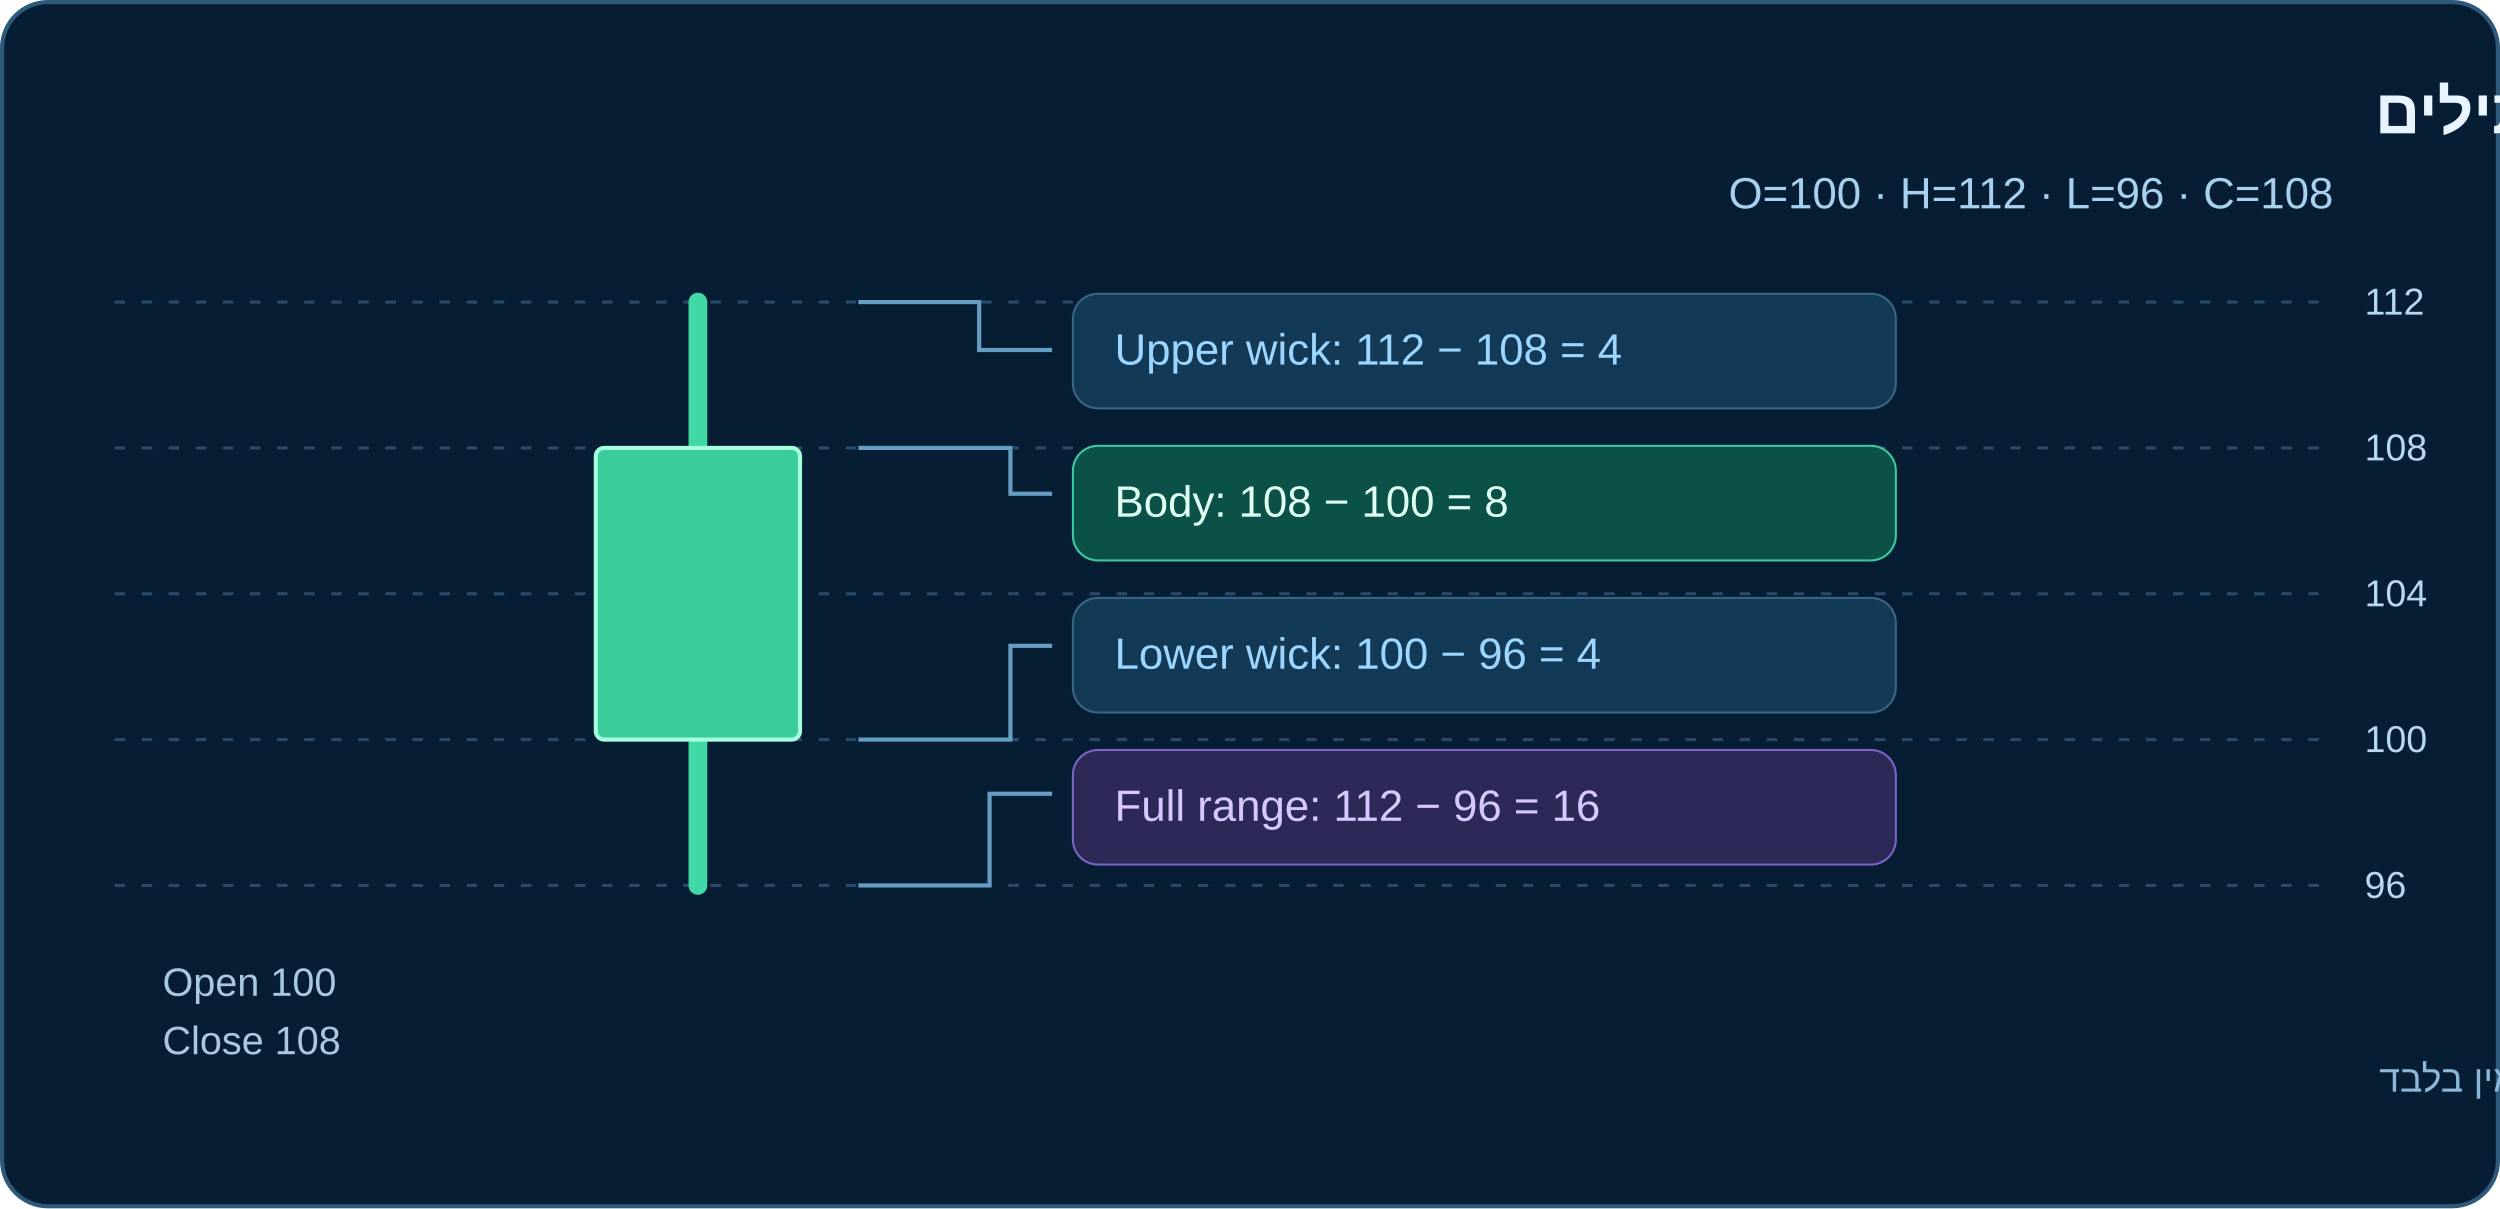
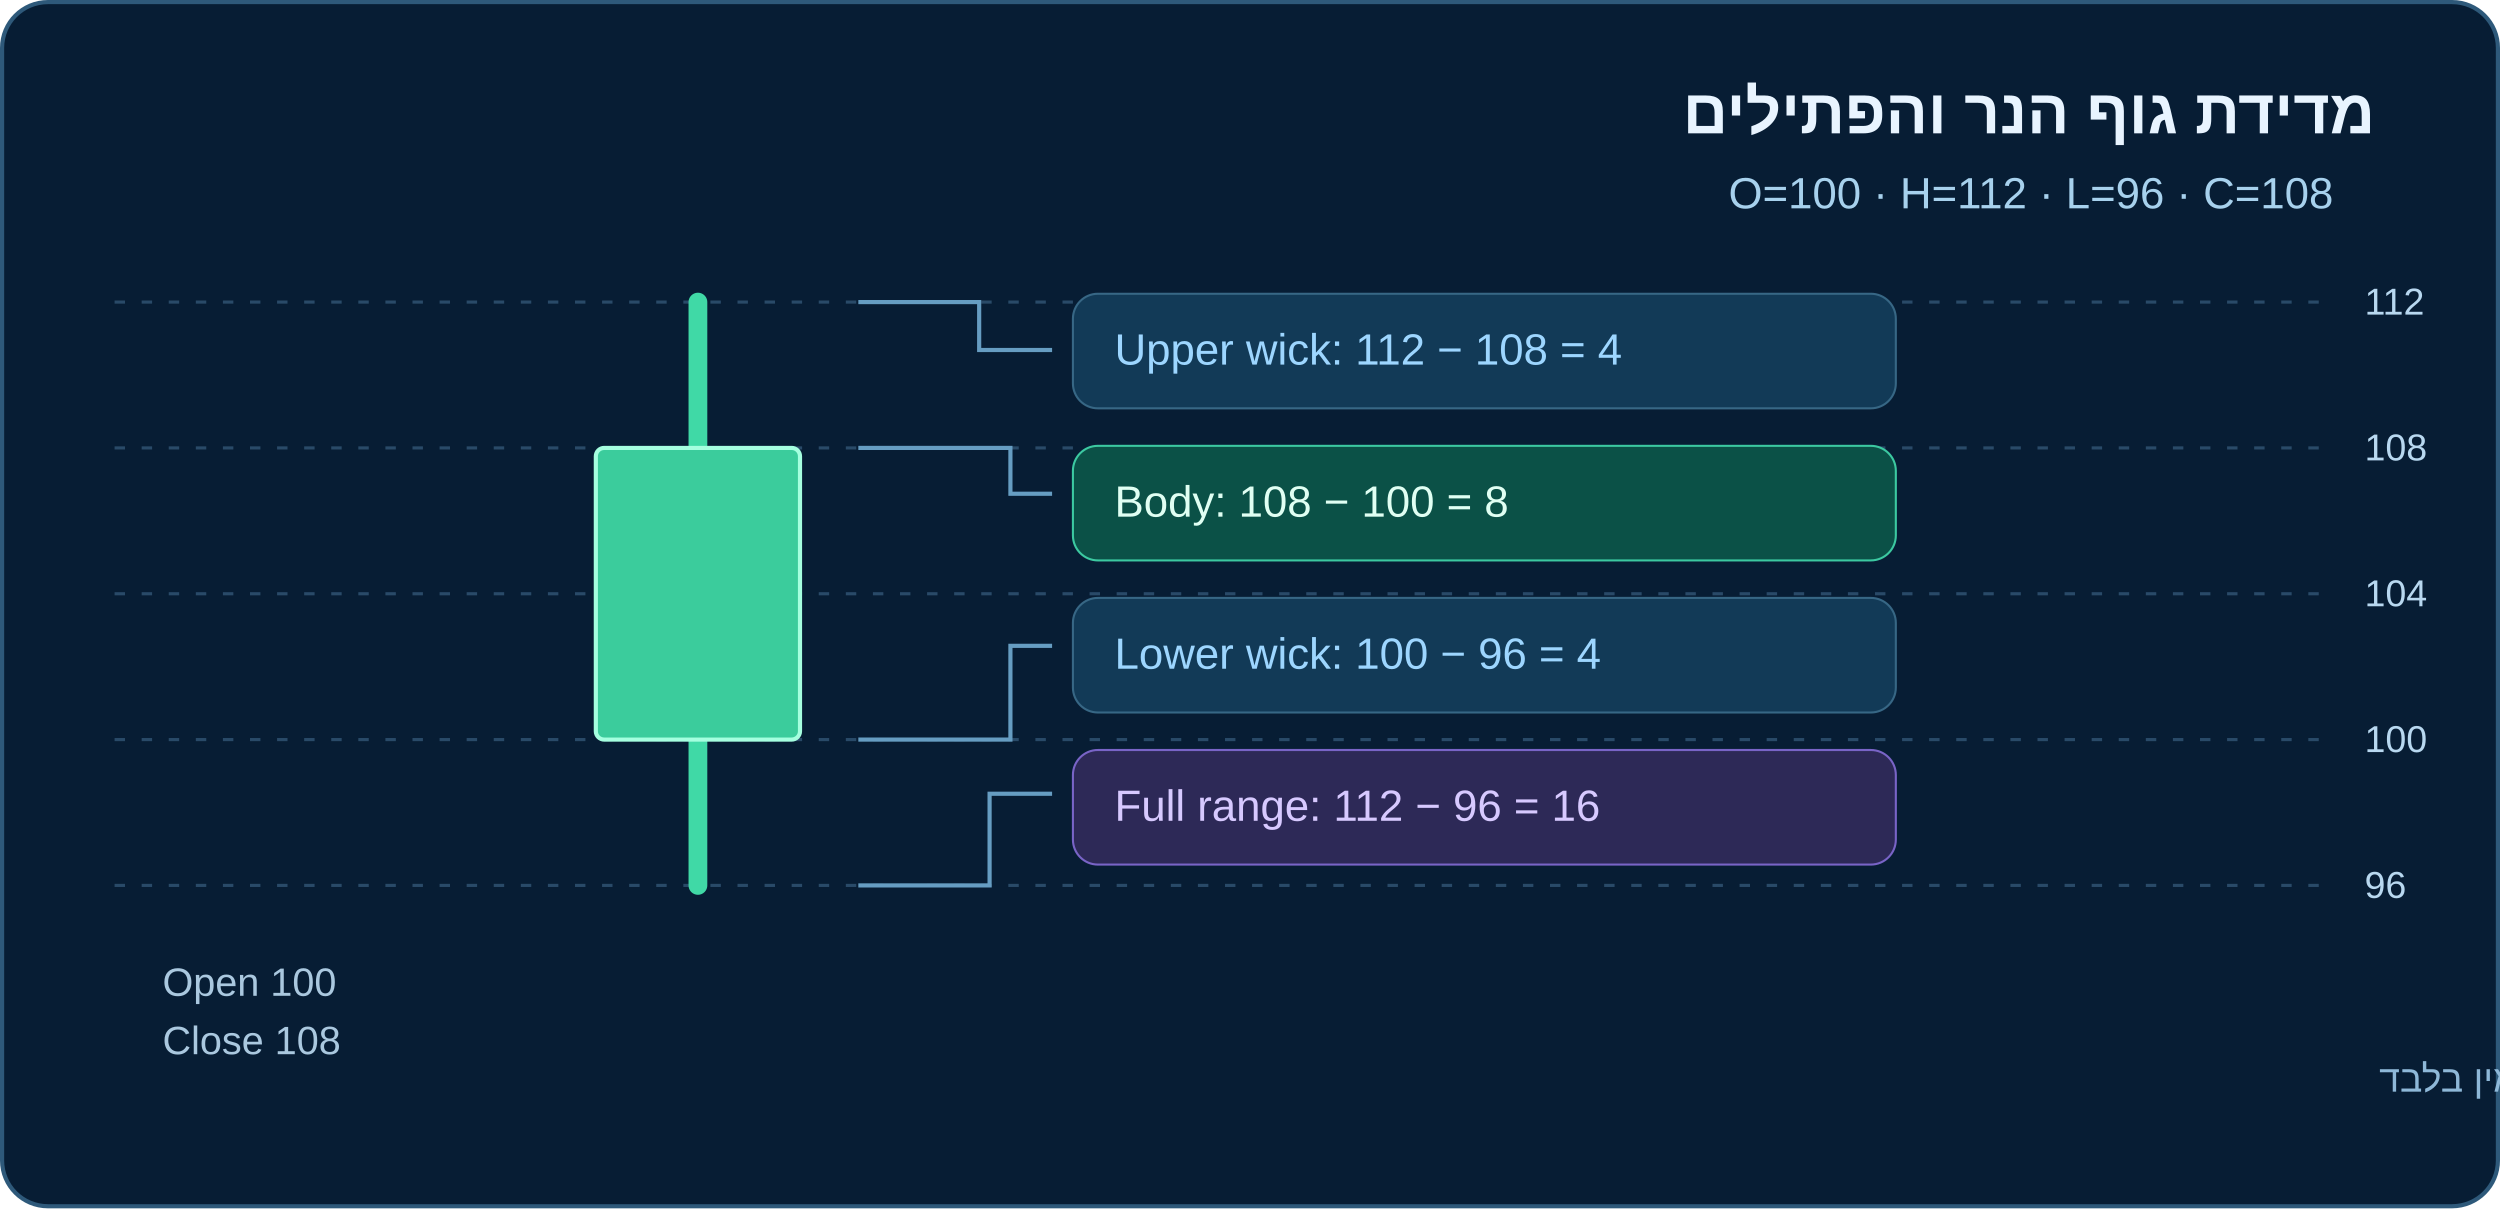
<svg xmlns="http://www.w3.org/2000/svg" width="1200" height="580" viewBox="0 0 1200 580" role="img" aria-labelledby="title desc">
  <rect x="1" y="1" width="1198" height="578" rx="22" fill="#071d34" stroke="#2e597a" stroke-width="2" />
-   <text x="1140" y="64" text-anchor="end" direction="rtl" font-family="Arial, sans-serif" font-size="30" font-weight="700" fill="#e8f4ff">מדידת גוף הנר והפתילים</text>
+   <text x="1140" y="64" text-anchor="start" direction="rtl" font-family="Arial, sans-serif" font-size="30" font-weight="700" fill="#e8f4ff">מדידת גוף הנר והפתילים</text>
  <text x="1120" y="100" text-anchor="end" direction="ltr" font-family="Arial, sans-serif" font-size="21" fill="#a7d1ed">O=100 · H=112 · L=96 · C=108</text>
  <g stroke="#294a68" stroke-dasharray="5 8" stroke-width="1.5">
    <line x1="55" y1="145" x2="1120" y2="145" />
    <line x1="55" y1="215" x2="1120" y2="215" />
    <line x1="55" y1="285" x2="1120" y2="285" />
    <line x1="55" y1="355" x2="1120" y2="355" />
    <line x1="55" y1="425" x2="1120" y2="425" />
  </g>
  <g fill="#b8d8f0" font-family="Arial, sans-serif" font-size="18" text-anchor="start">
    <text x="1135" y="151">112</text>
    <text x="1135" y="221">108</text>
    <text x="1135" y="291">104</text>
    <text x="1135" y="361">100</text>
    <text x="1135" y="431">96</text>
  </g>
  <path d="M335 145 V425" stroke="#40d9a6" stroke-width="9" stroke-linecap="round" />
  <rect x="286" y="215" width="98" height="140" rx="4" fill="#3bcc9c" stroke="#a5ffdf" stroke-width="2" />
  <g font-family="Arial, sans-serif" font-size="21" text-anchor="start">
    <rect x="515" y="141" width="395" height="55" rx="12" fill="#123a57" stroke="#376785" />
    <text x="535" y="175" fill="#9dd6ff">Upper wick: 112 − 108 = 4</text>
    <rect x="515" y="214" width="395" height="55" rx="12" fill="#0b5147" stroke="#3cc9a1" />
    <text x="535" y="248" fill="#e0fff3">Body: 108 − 100 = 8</text>
    <rect x="515" y="287" width="395" height="55" rx="12" fill="#123a57" stroke="#376785" />
    <text x="535" y="321" fill="#9dd6ff">Lower wick: 100 − 96 = 4</text>
    <rect x="515" y="360" width="395" height="55" rx="12" fill="#2d2957" stroke="#7964c7" />
    <text x="535" y="394" fill="#d7c9ff">Full range: 112 − 96 = 16</text>
  </g>
  <path d="M412 145 H470 V168 H505 M412 215 H485 V237 H505 M412 355 H485 V310 H505 M412 425 H475 V381 H505" fill="none" stroke="#669dc2" stroke-width="2" />
  <g font-family="Arial, sans-serif" font-size="19" fill="#aac8df">
    <text x="78" y="478">Open 100</text>
    <text x="78" y="506">Close 108</text>
  </g>
  <text x="1142" y="524" font-family="Arial, sans-serif" text-anchor="end" fill="#8eb8d8" font-size="18" direction="rtl">המחשה לימודית · מספרים סינתטיים · ציר מחירים מימין בלבד</text>
</svg>
